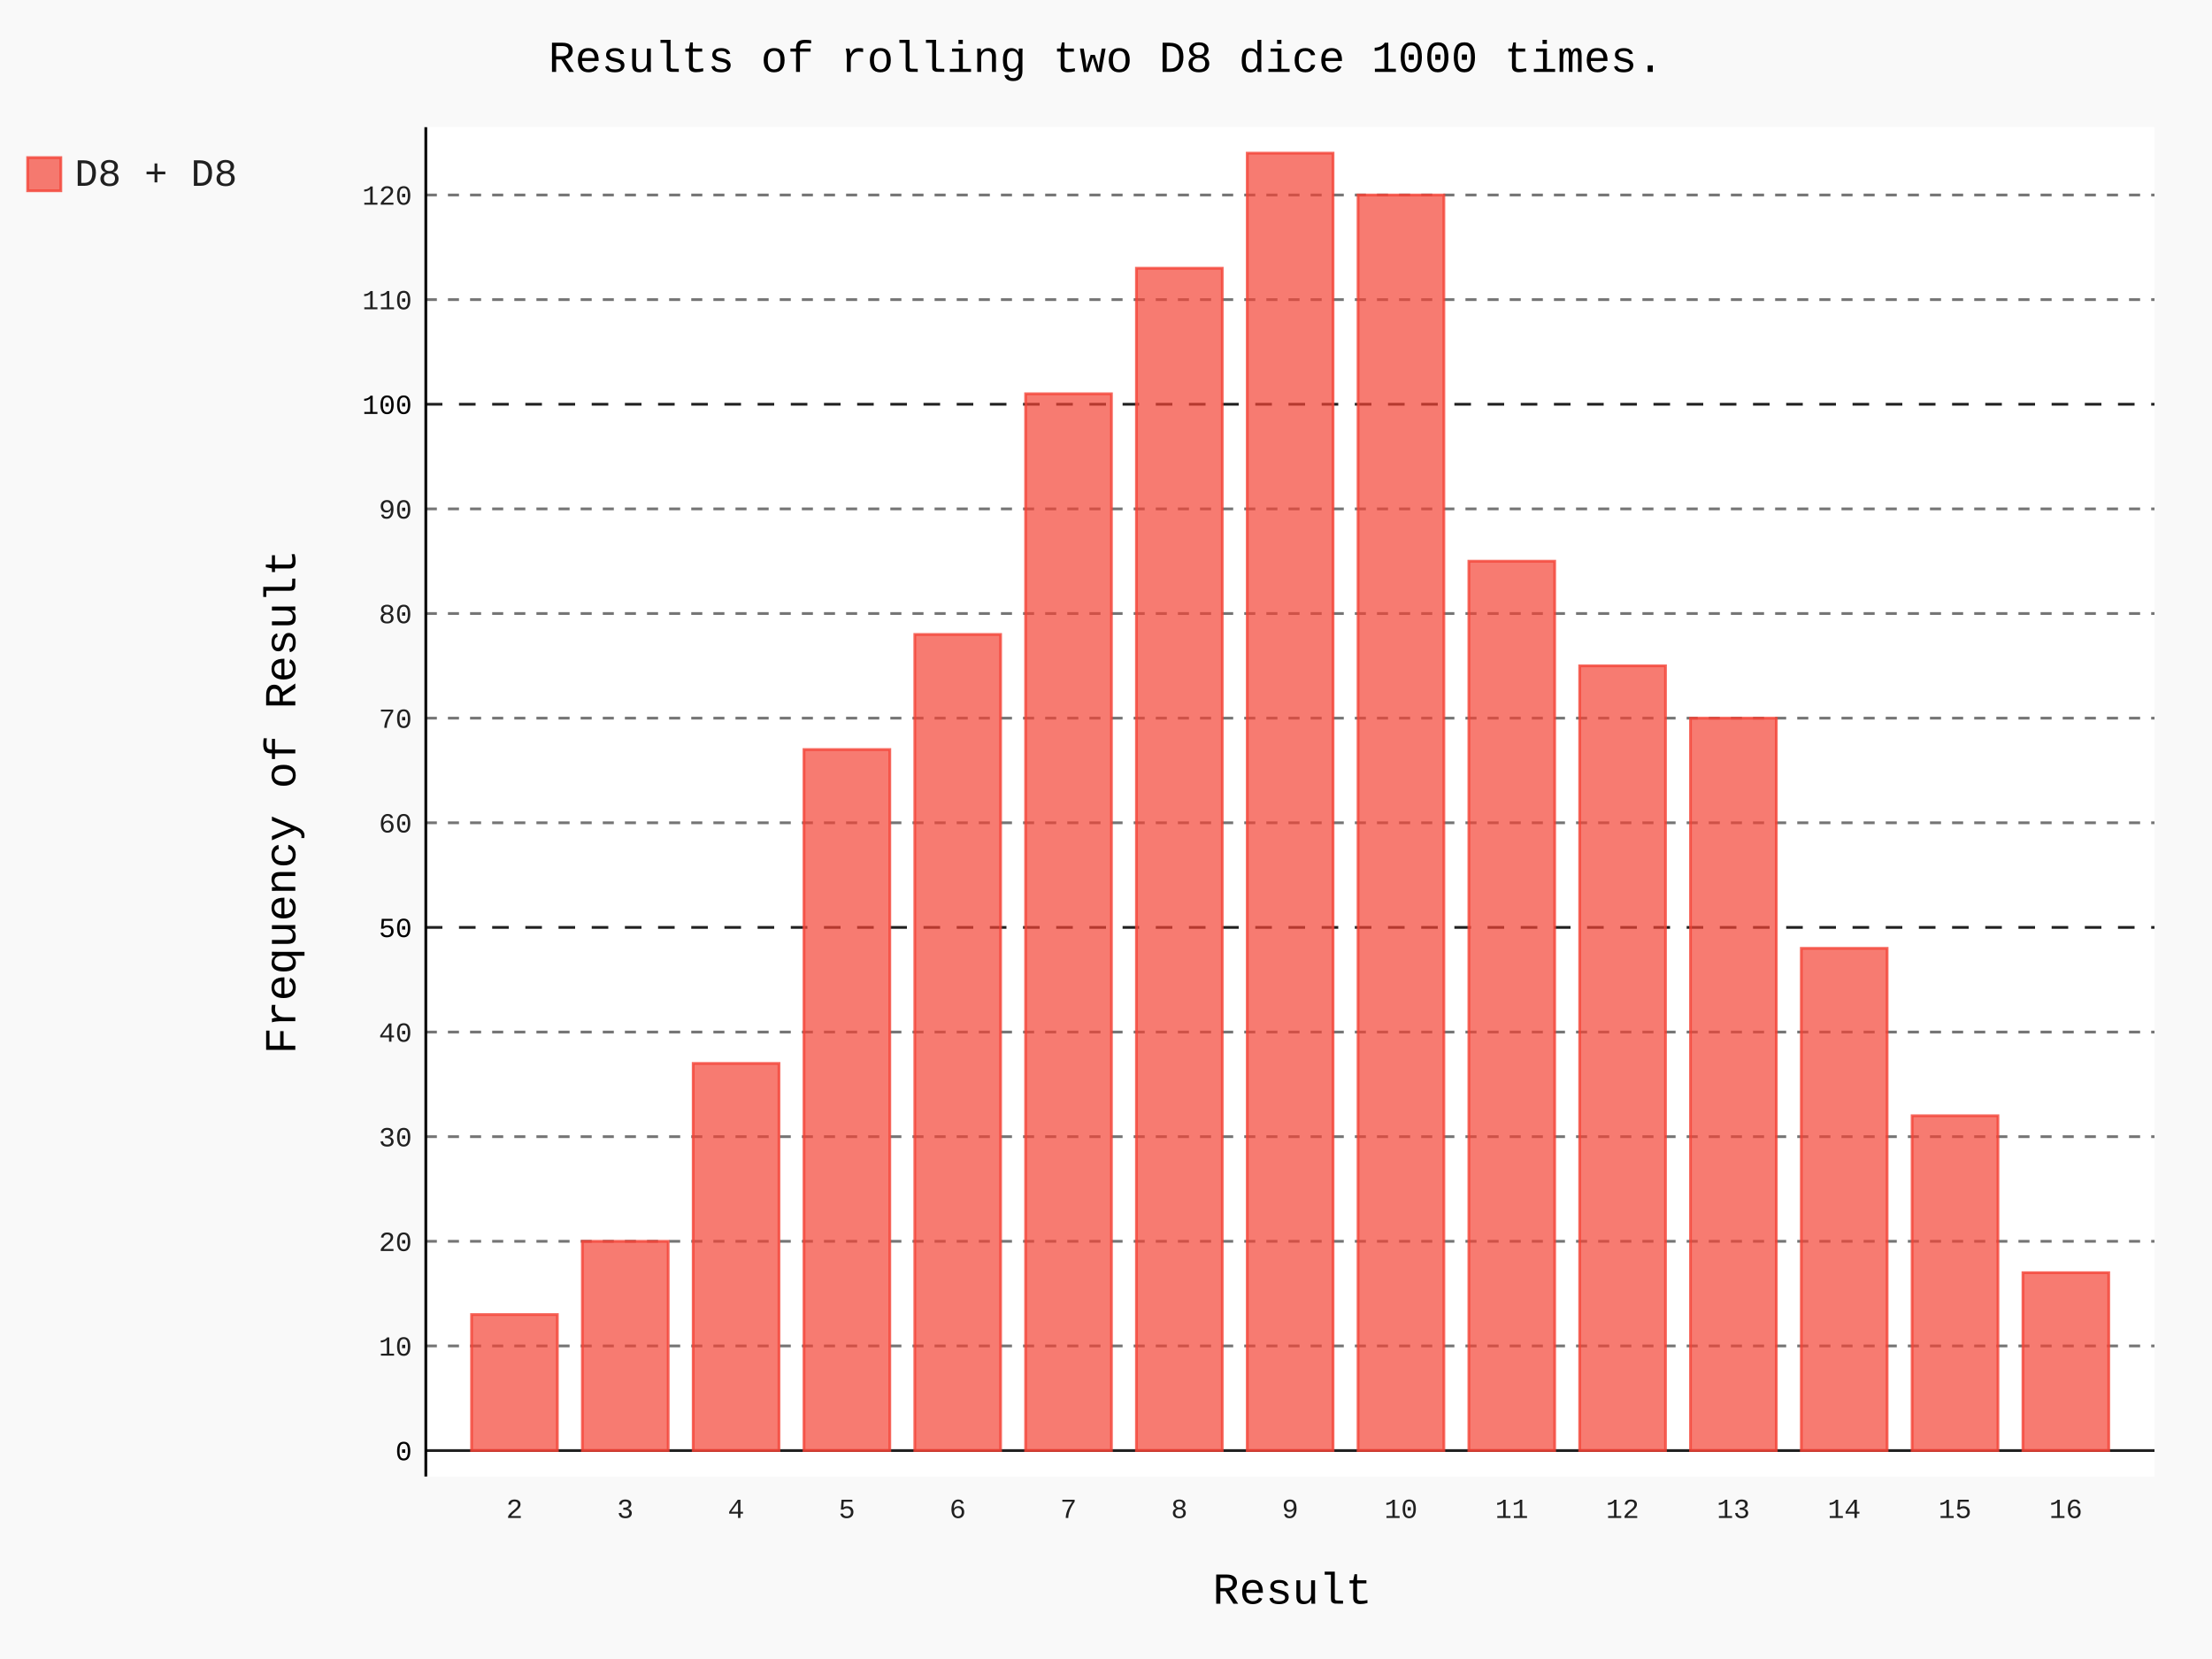
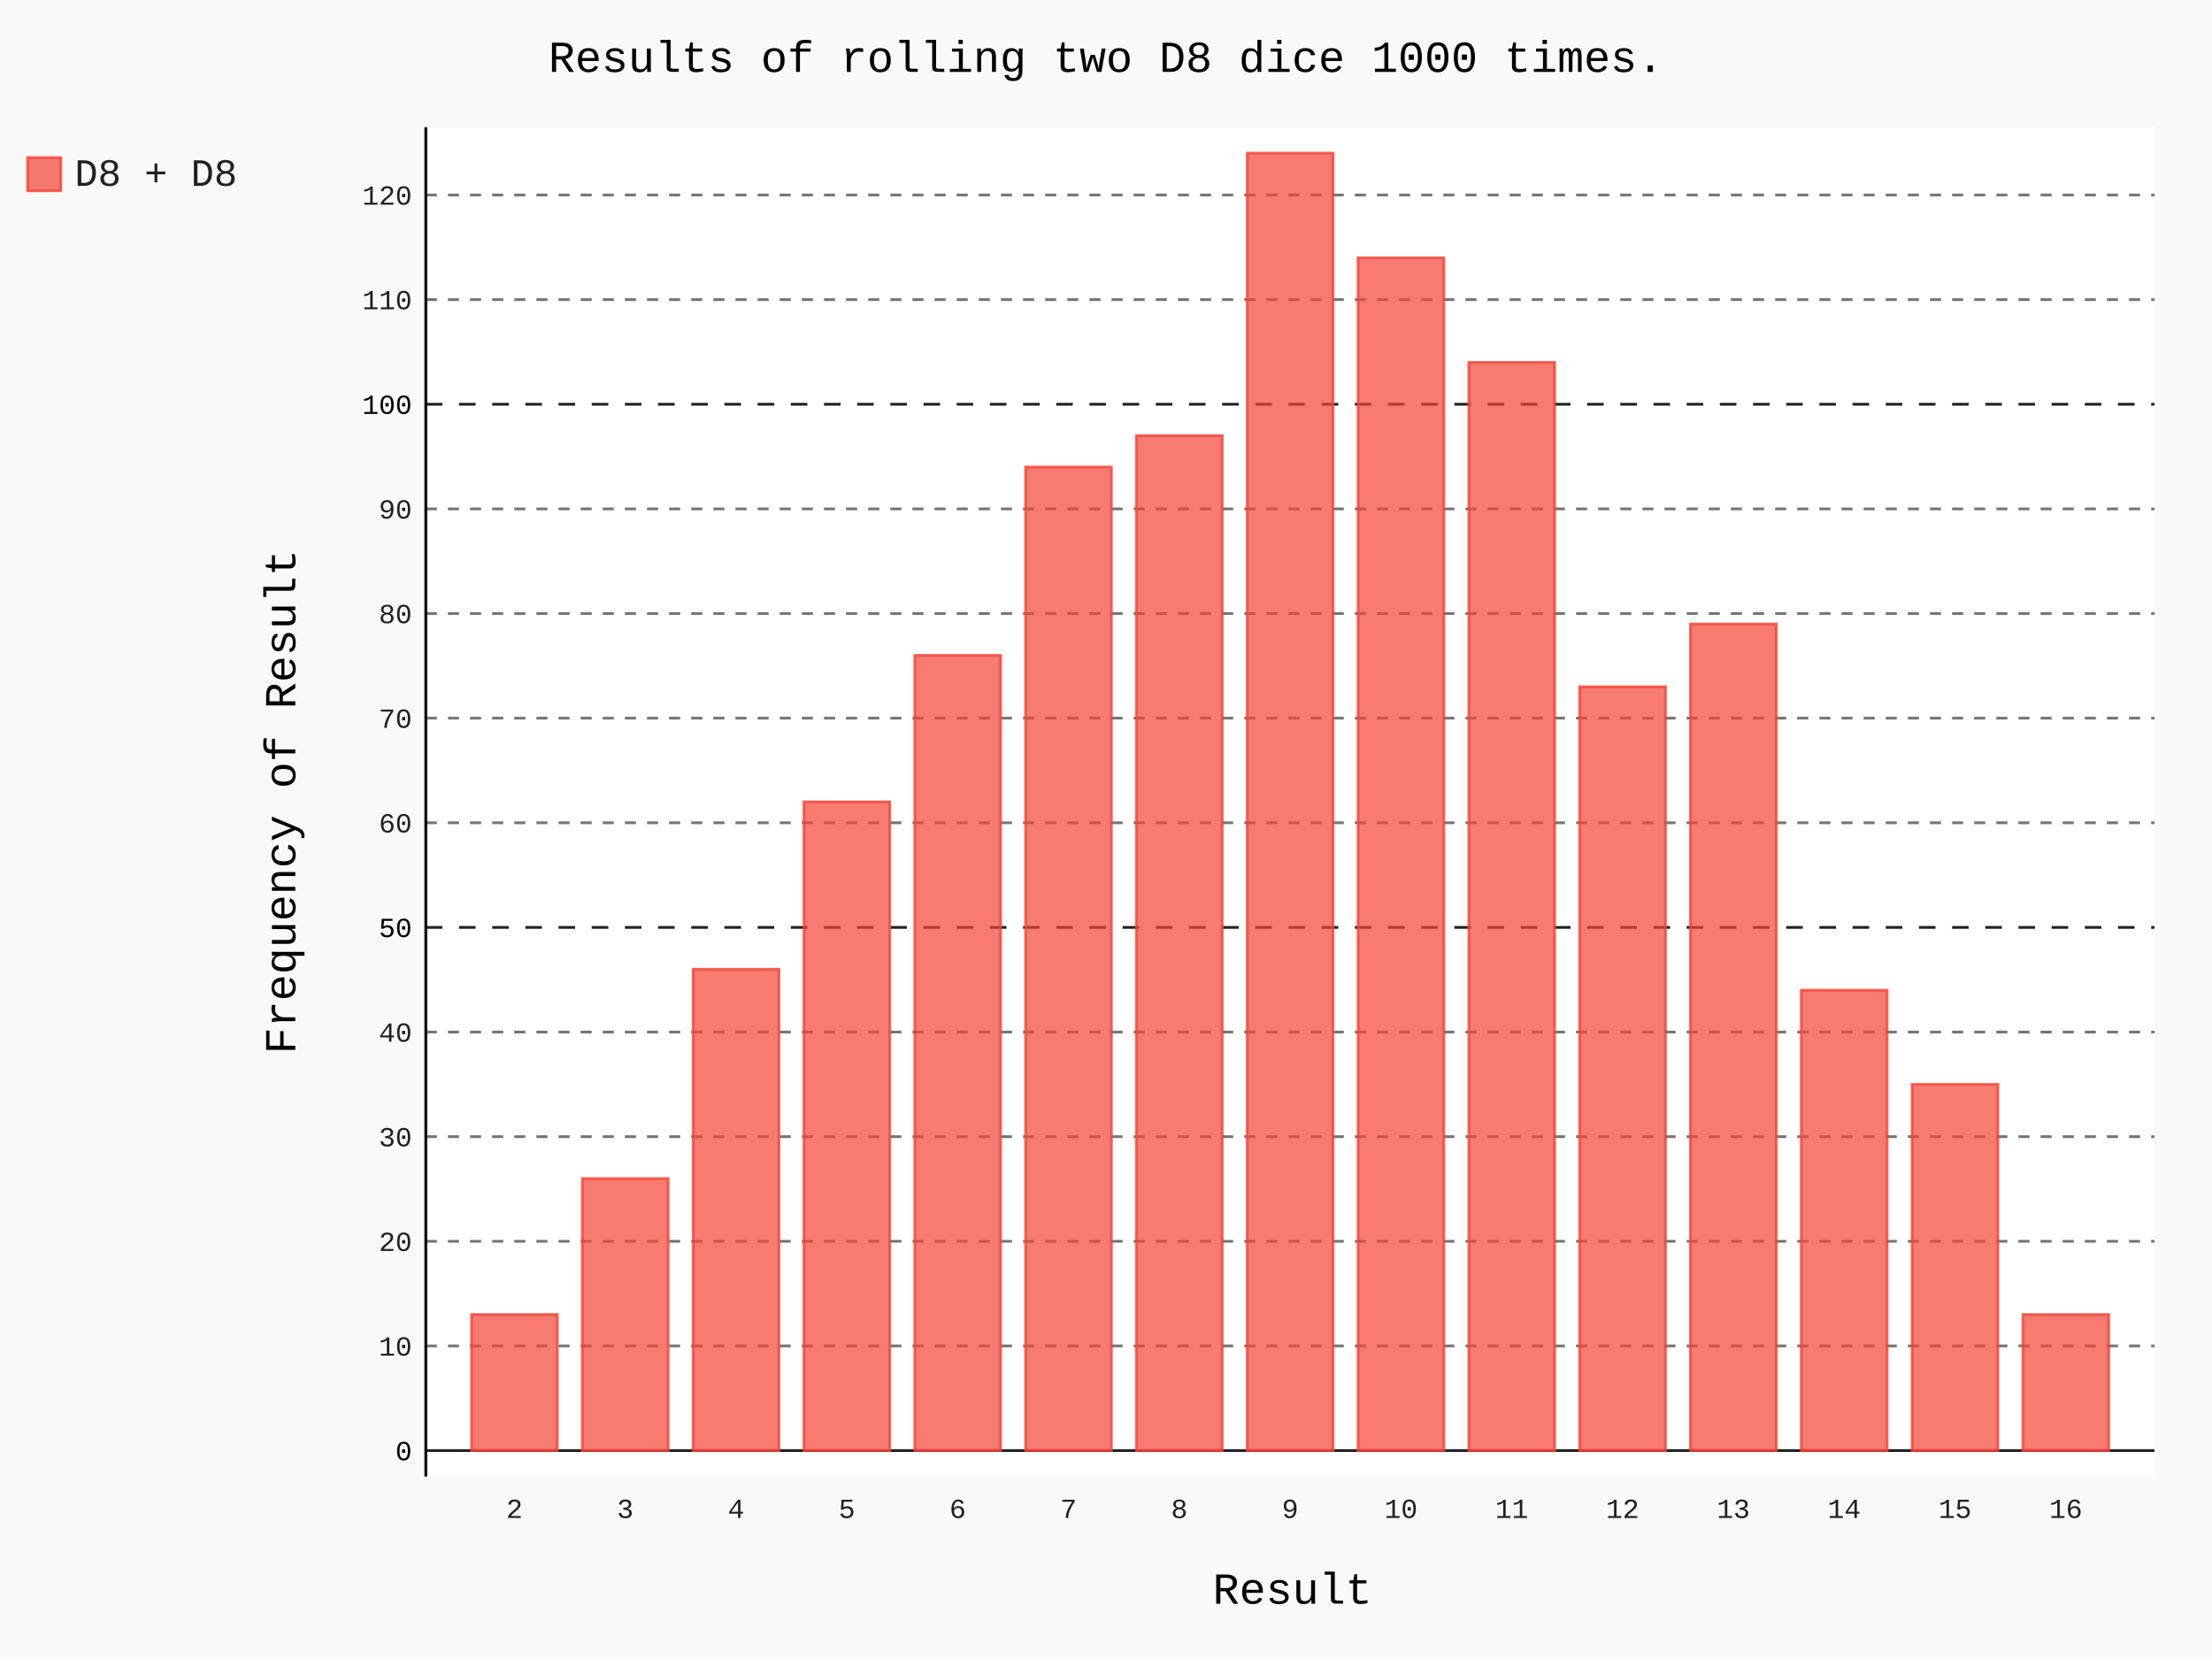
- <svg xmlns="http://www.w3.org/2000/svg" id="chart-f2f0596d-9207-4bbf-9f22-bf6a563b646f" class="pygal-chart" viewBox="0 0 800 600">
+ <svg xmlns="http://www.w3.org/2000/svg" id="chart-80075f19-04da-47df-96cc-7042f8df445f" class="pygal-chart" viewBox="0 0 800 600">
  <defs>
-     <style type="text/css">#chart-f2f0596d-9207-4bbf-9f22-bf6a563b646f{-webkit-user-select:none;-webkit-font-smoothing:antialiased;font-family:Consolas,"Liberation Mono",Menlo,Courier,monospace}#chart-f2f0596d-9207-4bbf-9f22-bf6a563b646f .title{font-family:Consolas,"Liberation Mono",Menlo,Courier,monospace;font-size:16px}#chart-f2f0596d-9207-4bbf-9f22-bf6a563b646f .legends .legend text{font-family:Consolas,"Liberation Mono",Menlo,Courier,monospace;font-size:14px}#chart-f2f0596d-9207-4bbf-9f22-bf6a563b646f .axis text{font-family:Consolas,"Liberation Mono",Menlo,Courier,monospace;font-size:10px}#chart-f2f0596d-9207-4bbf-9f22-bf6a563b646f .axis text.major{font-family:Consolas,"Liberation Mono",Menlo,Courier,monospace;font-size:10px}#chart-f2f0596d-9207-4bbf-9f22-bf6a563b646f .text-overlay text.value{font-family:Consolas,"Liberation Mono",Menlo,Courier,monospace;font-size:16px}#chart-f2f0596d-9207-4bbf-9f22-bf6a563b646f .text-overlay text.label{font-family:Consolas,"Liberation Mono",Menlo,Courier,monospace;font-size:10px}#chart-f2f0596d-9207-4bbf-9f22-bf6a563b646f .tooltip{font-family:Consolas,"Liberation Mono",Menlo,Courier,monospace;font-size:14px}#chart-f2f0596d-9207-4bbf-9f22-bf6a563b646f text.no_data{font-family:Consolas,"Liberation Mono",Menlo,Courier,monospace;font-size:64px}
- #chart-f2f0596d-9207-4bbf-9f22-bf6a563b646f{background-color:rgba(249,249,249,1)}#chart-f2f0596d-9207-4bbf-9f22-bf6a563b646f path,#chart-f2f0596d-9207-4bbf-9f22-bf6a563b646f line,#chart-f2f0596d-9207-4bbf-9f22-bf6a563b646f rect,#chart-f2f0596d-9207-4bbf-9f22-bf6a563b646f circle{-webkit-transition:150ms;-moz-transition:150ms;transition:150ms}#chart-f2f0596d-9207-4bbf-9f22-bf6a563b646f .graph &gt; .background{fill:rgba(249,249,249,1)}#chart-f2f0596d-9207-4bbf-9f22-bf6a563b646f .plot &gt; .background{fill:rgba(255,255,255,1)}#chart-f2f0596d-9207-4bbf-9f22-bf6a563b646f .graph{fill:rgba(0,0,0,.87)}#chart-f2f0596d-9207-4bbf-9f22-bf6a563b646f text.no_data{fill:rgba(0,0,0,1)}#chart-f2f0596d-9207-4bbf-9f22-bf6a563b646f .title{fill:rgba(0,0,0,1)}#chart-f2f0596d-9207-4bbf-9f22-bf6a563b646f .legends .legend text{fill:rgba(0,0,0,.87)}#chart-f2f0596d-9207-4bbf-9f22-bf6a563b646f .legends .legend:hover text{fill:rgba(0,0,0,1)}#chart-f2f0596d-9207-4bbf-9f22-bf6a563b646f .axis .line{stroke:rgba(0,0,0,1)}#chart-f2f0596d-9207-4bbf-9f22-bf6a563b646f .axis .guide.line{stroke:rgba(0,0,0,.54)}#chart-f2f0596d-9207-4bbf-9f22-bf6a563b646f .axis .major.line{stroke:rgba(0,0,0,.87)}#chart-f2f0596d-9207-4bbf-9f22-bf6a563b646f .axis text.major{fill:rgba(0,0,0,1)}#chart-f2f0596d-9207-4bbf-9f22-bf6a563b646f .axis.y .guides:hover .guide.line,#chart-f2f0596d-9207-4bbf-9f22-bf6a563b646f .line-graph .axis.x .guides:hover .guide.line,#chart-f2f0596d-9207-4bbf-9f22-bf6a563b646f .stackedline-graph .axis.x .guides:hover .guide.line,#chart-f2f0596d-9207-4bbf-9f22-bf6a563b646f .xy-graph .axis.x .guides:hover .guide.line{stroke:rgba(0,0,0,1)}#chart-f2f0596d-9207-4bbf-9f22-bf6a563b646f .axis .guides:hover text{fill:rgba(0,0,0,1)}#chart-f2f0596d-9207-4bbf-9f22-bf6a563b646f .reactive{fill-opacity:.7;stroke-opacity:.8}#chart-f2f0596d-9207-4bbf-9f22-bf6a563b646f .ci{stroke:rgba(0,0,0,.87)}#chart-f2f0596d-9207-4bbf-9f22-bf6a563b646f .reactive.active,#chart-f2f0596d-9207-4bbf-9f22-bf6a563b646f .active .reactive{fill-opacity:.8;stroke-opacity:.9;stroke-width:4}#chart-f2f0596d-9207-4bbf-9f22-bf6a563b646f .ci .reactive.active{stroke-width:1.5}#chart-f2f0596d-9207-4bbf-9f22-bf6a563b646f .series text{fill:rgba(0,0,0,1)}#chart-f2f0596d-9207-4bbf-9f22-bf6a563b646f .tooltip rect{fill:rgba(255,255,255,1);stroke:rgba(0,0,0,1);-webkit-transition:opacity 150ms;-moz-transition:opacity 150ms;transition:opacity 150ms}#chart-f2f0596d-9207-4bbf-9f22-bf6a563b646f .tooltip .label{fill:rgba(0,0,0,.87)}#chart-f2f0596d-9207-4bbf-9f22-bf6a563b646f .tooltip .label{fill:rgba(0,0,0,.87)}#chart-f2f0596d-9207-4bbf-9f22-bf6a563b646f .tooltip .legend{font-size:.8em;fill:rgba(0,0,0,.54)}#chart-f2f0596d-9207-4bbf-9f22-bf6a563b646f .tooltip .x_label{font-size:.6em;fill:rgba(0,0,0,1)}#chart-f2f0596d-9207-4bbf-9f22-bf6a563b646f .tooltip .xlink{font-size:.5em;text-decoration:underline}#chart-f2f0596d-9207-4bbf-9f22-bf6a563b646f .tooltip .value{font-size:1.5em}#chart-f2f0596d-9207-4bbf-9f22-bf6a563b646f .bound{font-size:.5em}#chart-f2f0596d-9207-4bbf-9f22-bf6a563b646f .max-value{font-size:.75em;fill:rgba(0,0,0,.54)}#chart-f2f0596d-9207-4bbf-9f22-bf6a563b646f .map-element{fill:rgba(255,255,255,1);stroke:rgba(0,0,0,.54) !important}#chart-f2f0596d-9207-4bbf-9f22-bf6a563b646f .map-element .reactive{fill-opacity:inherit;stroke-opacity:inherit}#chart-f2f0596d-9207-4bbf-9f22-bf6a563b646f .color-0,#chart-f2f0596d-9207-4bbf-9f22-bf6a563b646f .color-0 a:visited{stroke:#F44336;fill:#F44336}#chart-f2f0596d-9207-4bbf-9f22-bf6a563b646f .text-overlay .color-0 text{fill:black}
- #chart-f2f0596d-9207-4bbf-9f22-bf6a563b646f text.no_data{text-anchor:middle}#chart-f2f0596d-9207-4bbf-9f22-bf6a563b646f .guide.line{fill:none}#chart-f2f0596d-9207-4bbf-9f22-bf6a563b646f .centered{text-anchor:middle}#chart-f2f0596d-9207-4bbf-9f22-bf6a563b646f .title{text-anchor:middle}#chart-f2f0596d-9207-4bbf-9f22-bf6a563b646f .legends .legend text{fill-opacity:1}#chart-f2f0596d-9207-4bbf-9f22-bf6a563b646f .axis.x text{text-anchor:middle}#chart-f2f0596d-9207-4bbf-9f22-bf6a563b646f .axis.x:not(.web) text[transform]{text-anchor:start}#chart-f2f0596d-9207-4bbf-9f22-bf6a563b646f .axis.x:not(.web) text[transform].backwards{text-anchor:end}#chart-f2f0596d-9207-4bbf-9f22-bf6a563b646f .axis.y text{text-anchor:end}#chart-f2f0596d-9207-4bbf-9f22-bf6a563b646f .axis.y text[transform].backwards{text-anchor:start}#chart-f2f0596d-9207-4bbf-9f22-bf6a563b646f .axis.y2 text{text-anchor:start}#chart-f2f0596d-9207-4bbf-9f22-bf6a563b646f .axis.y2 text[transform].backwards{text-anchor:end}#chart-f2f0596d-9207-4bbf-9f22-bf6a563b646f .axis .guide.line{stroke-dasharray:4,4}#chart-f2f0596d-9207-4bbf-9f22-bf6a563b646f .axis .major.guide.line{stroke-dasharray:6,6}#chart-f2f0596d-9207-4bbf-9f22-bf6a563b646f .horizontal .axis.y .guide.line,#chart-f2f0596d-9207-4bbf-9f22-bf6a563b646f .horizontal .axis.y2 .guide.line,#chart-f2f0596d-9207-4bbf-9f22-bf6a563b646f .vertical .axis.x .guide.line{opacity:0}#chart-f2f0596d-9207-4bbf-9f22-bf6a563b646f .horizontal .axis.always_show .guide.line,#chart-f2f0596d-9207-4bbf-9f22-bf6a563b646f .vertical .axis.always_show .guide.line{opacity:1 !important}#chart-f2f0596d-9207-4bbf-9f22-bf6a563b646f .axis.y .guides:hover .guide.line,#chart-f2f0596d-9207-4bbf-9f22-bf6a563b646f .axis.y2 .guides:hover .guide.line,#chart-f2f0596d-9207-4bbf-9f22-bf6a563b646f .axis.x .guides:hover .guide.line{opacity:1}#chart-f2f0596d-9207-4bbf-9f22-bf6a563b646f .axis .guides:hover text{opacity:1}#chart-f2f0596d-9207-4bbf-9f22-bf6a563b646f .nofill{fill:none}#chart-f2f0596d-9207-4bbf-9f22-bf6a563b646f .subtle-fill{fill-opacity:.2}#chart-f2f0596d-9207-4bbf-9f22-bf6a563b646f .dot{stroke-width:1px;fill-opacity:1}#chart-f2f0596d-9207-4bbf-9f22-bf6a563b646f .dot.active{stroke-width:5px}#chart-f2f0596d-9207-4bbf-9f22-bf6a563b646f .dot.negative{fill:transparent}#chart-f2f0596d-9207-4bbf-9f22-bf6a563b646f text,#chart-f2f0596d-9207-4bbf-9f22-bf6a563b646f tspan{stroke:none !important}#chart-f2f0596d-9207-4bbf-9f22-bf6a563b646f .series text.active{opacity:1}#chart-f2f0596d-9207-4bbf-9f22-bf6a563b646f .tooltip rect{fill-opacity:.95;stroke-width:.5}#chart-f2f0596d-9207-4bbf-9f22-bf6a563b646f .tooltip text{fill-opacity:1}#chart-f2f0596d-9207-4bbf-9f22-bf6a563b646f .showable{visibility:hidden}#chart-f2f0596d-9207-4bbf-9f22-bf6a563b646f .showable.shown{visibility:visible}#chart-f2f0596d-9207-4bbf-9f22-bf6a563b646f .gauge-background{fill:rgba(229,229,229,1);stroke:none}#chart-f2f0596d-9207-4bbf-9f22-bf6a563b646f .bg-lines{stroke:rgba(249,249,249,1);stroke-width:2px}</style>
+     <style type="text/css">#chart-80075f19-04da-47df-96cc-7042f8df445f{-webkit-user-select:none;-webkit-font-smoothing:antialiased;font-family:Consolas,"Liberation Mono",Menlo,Courier,monospace}#chart-80075f19-04da-47df-96cc-7042f8df445f .title{font-family:Consolas,"Liberation Mono",Menlo,Courier,monospace;font-size:16px}#chart-80075f19-04da-47df-96cc-7042f8df445f .legends .legend text{font-family:Consolas,"Liberation Mono",Menlo,Courier,monospace;font-size:14px}#chart-80075f19-04da-47df-96cc-7042f8df445f .axis text{font-family:Consolas,"Liberation Mono",Menlo,Courier,monospace;font-size:10px}#chart-80075f19-04da-47df-96cc-7042f8df445f .axis text.major{font-family:Consolas,"Liberation Mono",Menlo,Courier,monospace;font-size:10px}#chart-80075f19-04da-47df-96cc-7042f8df445f .text-overlay text.value{font-family:Consolas,"Liberation Mono",Menlo,Courier,monospace;font-size:16px}#chart-80075f19-04da-47df-96cc-7042f8df445f .text-overlay text.label{font-family:Consolas,"Liberation Mono",Menlo,Courier,monospace;font-size:10px}#chart-80075f19-04da-47df-96cc-7042f8df445f .tooltip{font-family:Consolas,"Liberation Mono",Menlo,Courier,monospace;font-size:14px}#chart-80075f19-04da-47df-96cc-7042f8df445f text.no_data{font-family:Consolas,"Liberation Mono",Menlo,Courier,monospace;font-size:64px}
+ #chart-80075f19-04da-47df-96cc-7042f8df445f{background-color:rgba(249,249,249,1)}#chart-80075f19-04da-47df-96cc-7042f8df445f path,#chart-80075f19-04da-47df-96cc-7042f8df445f line,#chart-80075f19-04da-47df-96cc-7042f8df445f rect,#chart-80075f19-04da-47df-96cc-7042f8df445f circle{-webkit-transition:150ms;-moz-transition:150ms;transition:150ms}#chart-80075f19-04da-47df-96cc-7042f8df445f .graph &gt; .background{fill:rgba(249,249,249,1)}#chart-80075f19-04da-47df-96cc-7042f8df445f .plot &gt; .background{fill:rgba(255,255,255,1)}#chart-80075f19-04da-47df-96cc-7042f8df445f .graph{fill:rgba(0,0,0,.87)}#chart-80075f19-04da-47df-96cc-7042f8df445f text.no_data{fill:rgba(0,0,0,1)}#chart-80075f19-04da-47df-96cc-7042f8df445f .title{fill:rgba(0,0,0,1)}#chart-80075f19-04da-47df-96cc-7042f8df445f .legends .legend text{fill:rgba(0,0,0,.87)}#chart-80075f19-04da-47df-96cc-7042f8df445f .legends .legend:hover text{fill:rgba(0,0,0,1)}#chart-80075f19-04da-47df-96cc-7042f8df445f .axis .line{stroke:rgba(0,0,0,1)}#chart-80075f19-04da-47df-96cc-7042f8df445f .axis .guide.line{stroke:rgba(0,0,0,.54)}#chart-80075f19-04da-47df-96cc-7042f8df445f .axis .major.line{stroke:rgba(0,0,0,.87)}#chart-80075f19-04da-47df-96cc-7042f8df445f .axis text.major{fill:rgba(0,0,0,1)}#chart-80075f19-04da-47df-96cc-7042f8df445f .axis.y .guides:hover .guide.line,#chart-80075f19-04da-47df-96cc-7042f8df445f .line-graph .axis.x .guides:hover .guide.line,#chart-80075f19-04da-47df-96cc-7042f8df445f .stackedline-graph .axis.x .guides:hover .guide.line,#chart-80075f19-04da-47df-96cc-7042f8df445f .xy-graph .axis.x .guides:hover .guide.line{stroke:rgba(0,0,0,1)}#chart-80075f19-04da-47df-96cc-7042f8df445f .axis .guides:hover text{fill:rgba(0,0,0,1)}#chart-80075f19-04da-47df-96cc-7042f8df445f .reactive{fill-opacity:.7;stroke-opacity:.8}#chart-80075f19-04da-47df-96cc-7042f8df445f .ci{stroke:rgba(0,0,0,.87)}#chart-80075f19-04da-47df-96cc-7042f8df445f .reactive.active,#chart-80075f19-04da-47df-96cc-7042f8df445f .active .reactive{fill-opacity:.8;stroke-opacity:.9;stroke-width:4}#chart-80075f19-04da-47df-96cc-7042f8df445f .ci .reactive.active{stroke-width:1.5}#chart-80075f19-04da-47df-96cc-7042f8df445f .series text{fill:rgba(0,0,0,1)}#chart-80075f19-04da-47df-96cc-7042f8df445f .tooltip rect{fill:rgba(255,255,255,1);stroke:rgba(0,0,0,1);-webkit-transition:opacity 150ms;-moz-transition:opacity 150ms;transition:opacity 150ms}#chart-80075f19-04da-47df-96cc-7042f8df445f .tooltip .label{fill:rgba(0,0,0,.87)}#chart-80075f19-04da-47df-96cc-7042f8df445f .tooltip .label{fill:rgba(0,0,0,.87)}#chart-80075f19-04da-47df-96cc-7042f8df445f .tooltip .legend{font-size:.8em;fill:rgba(0,0,0,.54)}#chart-80075f19-04da-47df-96cc-7042f8df445f .tooltip .x_label{font-size:.6em;fill:rgba(0,0,0,1)}#chart-80075f19-04da-47df-96cc-7042f8df445f .tooltip .xlink{font-size:.5em;text-decoration:underline}#chart-80075f19-04da-47df-96cc-7042f8df445f .tooltip .value{font-size:1.5em}#chart-80075f19-04da-47df-96cc-7042f8df445f .bound{font-size:.5em}#chart-80075f19-04da-47df-96cc-7042f8df445f .max-value{font-size:.75em;fill:rgba(0,0,0,.54)}#chart-80075f19-04da-47df-96cc-7042f8df445f .map-element{fill:rgba(255,255,255,1);stroke:rgba(0,0,0,.54) !important}#chart-80075f19-04da-47df-96cc-7042f8df445f .map-element .reactive{fill-opacity:inherit;stroke-opacity:inherit}#chart-80075f19-04da-47df-96cc-7042f8df445f .color-0,#chart-80075f19-04da-47df-96cc-7042f8df445f .color-0 a:visited{stroke:#F44336;fill:#F44336}#chart-80075f19-04da-47df-96cc-7042f8df445f .text-overlay .color-0 text{fill:black}
+ #chart-80075f19-04da-47df-96cc-7042f8df445f text.no_data{text-anchor:middle}#chart-80075f19-04da-47df-96cc-7042f8df445f .guide.line{fill:none}#chart-80075f19-04da-47df-96cc-7042f8df445f .centered{text-anchor:middle}#chart-80075f19-04da-47df-96cc-7042f8df445f .title{text-anchor:middle}#chart-80075f19-04da-47df-96cc-7042f8df445f .legends .legend text{fill-opacity:1}#chart-80075f19-04da-47df-96cc-7042f8df445f .axis.x text{text-anchor:middle}#chart-80075f19-04da-47df-96cc-7042f8df445f .axis.x:not(.web) text[transform]{text-anchor:start}#chart-80075f19-04da-47df-96cc-7042f8df445f .axis.x:not(.web) text[transform].backwards{text-anchor:end}#chart-80075f19-04da-47df-96cc-7042f8df445f .axis.y text{text-anchor:end}#chart-80075f19-04da-47df-96cc-7042f8df445f .axis.y text[transform].backwards{text-anchor:start}#chart-80075f19-04da-47df-96cc-7042f8df445f .axis.y2 text{text-anchor:start}#chart-80075f19-04da-47df-96cc-7042f8df445f .axis.y2 text[transform].backwards{text-anchor:end}#chart-80075f19-04da-47df-96cc-7042f8df445f .axis .guide.line{stroke-dasharray:4,4}#chart-80075f19-04da-47df-96cc-7042f8df445f .axis .major.guide.line{stroke-dasharray:6,6}#chart-80075f19-04da-47df-96cc-7042f8df445f .horizontal .axis.y .guide.line,#chart-80075f19-04da-47df-96cc-7042f8df445f .horizontal .axis.y2 .guide.line,#chart-80075f19-04da-47df-96cc-7042f8df445f .vertical .axis.x .guide.line{opacity:0}#chart-80075f19-04da-47df-96cc-7042f8df445f .horizontal .axis.always_show .guide.line,#chart-80075f19-04da-47df-96cc-7042f8df445f .vertical .axis.always_show .guide.line{opacity:1 !important}#chart-80075f19-04da-47df-96cc-7042f8df445f .axis.y .guides:hover .guide.line,#chart-80075f19-04da-47df-96cc-7042f8df445f .axis.y2 .guides:hover .guide.line,#chart-80075f19-04da-47df-96cc-7042f8df445f .axis.x .guides:hover .guide.line{opacity:1}#chart-80075f19-04da-47df-96cc-7042f8df445f .axis .guides:hover text{opacity:1}#chart-80075f19-04da-47df-96cc-7042f8df445f .nofill{fill:none}#chart-80075f19-04da-47df-96cc-7042f8df445f .subtle-fill{fill-opacity:.2}#chart-80075f19-04da-47df-96cc-7042f8df445f .dot{stroke-width:1px;fill-opacity:1}#chart-80075f19-04da-47df-96cc-7042f8df445f .dot.active{stroke-width:5px}#chart-80075f19-04da-47df-96cc-7042f8df445f .dot.negative{fill:transparent}#chart-80075f19-04da-47df-96cc-7042f8df445f text,#chart-80075f19-04da-47df-96cc-7042f8df445f tspan{stroke:none !important}#chart-80075f19-04da-47df-96cc-7042f8df445f .series text.active{opacity:1}#chart-80075f19-04da-47df-96cc-7042f8df445f .tooltip rect{fill-opacity:.95;stroke-width:.5}#chart-80075f19-04da-47df-96cc-7042f8df445f .tooltip text{fill-opacity:1}#chart-80075f19-04da-47df-96cc-7042f8df445f .showable{visibility:hidden}#chart-80075f19-04da-47df-96cc-7042f8df445f .showable.shown{visibility:visible}#chart-80075f19-04da-47df-96cc-7042f8df445f .gauge-background{fill:rgba(229,229,229,1);stroke:none}#chart-80075f19-04da-47df-96cc-7042f8df445f .bg-lines{stroke:rgba(249,249,249,1);stroke-width:2px}</style>
  </defs>
  <g class="graph bar-graph vertical">
    <rect x="0" y="0" width="800" height="600" class="background" />
    <g transform="translate(154, 46)" class="plot">
      <rect x="0" y="0" width="625.2" height="488" class="background" />
      <g class="axis y always_show">
        <g class="guides">
          <path d="M0 478.615 h625.2" class="axis major line" />
          <text x="-5" y="482.115" class="major">0</text>
        </g>
        <g class="guides">
          <path d="M0 440.774 h625.2" class="guide line" />
          <text x="-5" y="444.274" class="">10</text>
        </g>
        <g class="guides">
          <path d="M0 402.933 h625.2" class="guide line" />
          <text x="-5" y="406.433" class="">20</text>
        </g>
        <g class="guides">
          <path d="M0 365.092 h625.2" class="guide line" />
          <text x="-5" y="368.592" class="">30</text>
        </g>
        <g class="guides">
          <path d="M0 327.251 h625.2" class="guide line" />
          <text x="-5" y="330.751" class="">40</text>
        </g>
        <g class="guides">
          <path d="M0 289.409 h625.2" class="major guide line" />
          <text x="-5" y="292.909" class="major">50</text>
        </g>
        <g class="guides">
          <path d="M0 251.568 h625.2" class="guide line" />
          <text x="-5" y="255.068" class="">60</text>
        </g>
        <g class="guides">
          <path d="M0 213.727 h625.2" class="guide line" />
          <text x="-5" y="217.227" class="">70</text>
        </g>
        <g class="guides">
          <path d="M0 175.886 h625.2" class="guide line" />
          <text x="-5" y="179.386" class="">80</text>
        </g>
        <g class="guides">
          <path d="M0 138.045 h625.2" class="guide line" />
          <text x="-5" y="141.545" class="">90</text>
        </g>
        <g class="guides">
          <path d="M0 100.203 h625.2" class="major guide line" />
          <text x="-5" y="103.703" class="major">100</text>
        </g>
        <g class="guides">
          <path d="M0 62.362 h625.2" class="guide line" />
          <text x="-5" y="65.862" class="">110</text>
        </g>
        <g class="guides">
          <path d="M0 24.521 h625.2" class="guide line" />
          <text x="-5" y="28.021" class="">120</text>
        </g>
      </g>
      <g class="axis x">
        <path d="M0 0 v488" class="line" />
        <g class="guides">
          <path d="M32.062 0 v488" class="guide line" />
          <text x="32.062" y="503.0" class="">2</text>
        </g>
        <g class="guides">
          <path d="M72.138 0 v488" class="guide line" />
          <text x="72.138" y="503.0" class="">3</text>
        </g>
        <g class="guides">
          <path d="M112.215 0 v488" class="guide line" />
          <text x="112.215" y="503.0" class="">4</text>
        </g>
        <g class="guides">
          <path d="M152.292 0 v488" class="guide line" />
          <text x="152.292" y="503.0" class="">5</text>
        </g>
        <g class="guides">
          <path d="M192.369 0 v488" class="guide line" />
          <text x="192.369" y="503.0" class="">6</text>
        </g>
        <g class="guides">
          <path d="M232.446 0 v488" class="guide line" />
          <text x="232.446" y="503.0" class="">7</text>
        </g>
        <g class="guides">
          <path d="M272.523 0 v488" class="guide line" />
          <text x="272.523" y="503.0" class="">8</text>
        </g>
        <g class="guides">
          <path d="M312.6 0 v488" class="guide line" />
          <text x="312.6" y="503.0" class="">9</text>
        </g>
        <g class="guides">
          <path d="M352.677 0 v488" class="guide line" />
          <text x="352.677" y="503.0" class="">10</text>
        </g>
        <g class="guides">
          <path d="M392.754 0 v488" class="guide line" />
          <text x="392.754" y="503.0" class="">11</text>
        </g>
        <g class="guides">
          <path d="M432.831 0 v488" class="guide line" />
          <text x="432.831" y="503.0" class="">12</text>
        </g>
        <g class="guides">
          <path d="M472.908 0 v488" class="guide line" />
          <text x="472.908" y="503.0" class="">13</text>
        </g>
        <g class="guides">
          <path d="M512.985 0 v488" class="guide line" />
          <text x="512.985" y="503.0" class="">14</text>
        </g>
        <g class="guides">
          <path d="M553.062 0 v488" class="guide line" />
          <text x="553.062" y="503.0" class="">15</text>
        </g>
        <g class="guides">
          <path d="M593.138 0 v488" class="guide line" />
          <text x="593.138" y="503.0" class="">16</text>
        </g>
      </g>
      <g class="series serie-0 color-0">
        <g class="bars">
          <g class="bar">
            <rect x="16.544" y="429.422" rx="0" ry="0" width="31.036" height="49.194" class="rect reactive tooltip-trigger" />
          </g>
          <g class="bar">
-             <rect x="56.621" y="402.933" rx="0" ry="0" width="31.036" height="75.682" class="rect reactive tooltip-trigger" />
-           </g>
-           <g class="bar">
-             <rect x="96.698" y="338.603" rx="0" ry="0" width="31.036" height="140.012" class="rect reactive tooltip-trigger" />
-           </g>
-           <g class="bar">
-             <rect x="136.775" y="225.079" rx="0" ry="0" width="31.036" height="253.536" class="rect reactive tooltip-trigger" />
-           </g>
-           <g class="bar">
-             <rect x="176.851" y="183.454" rx="0" ry="0" width="31.036" height="295.161" class="rect reactive tooltip-trigger" />
-           </g>
-           <g class="bar">
-             <rect x="216.928" y="96.419" rx="0" ry="0" width="31.036" height="382.196" class="rect reactive tooltip-trigger" />
-           </g>
-           <g class="bar">
-             <rect x="257.005" y="51.01" rx="0" ry="0" width="31.036" height="427.605" class="rect reactive tooltip-trigger" />
+             <rect x="56.621" y="380.228" rx="0" ry="0" width="31.036" height="98.387" class="rect reactive tooltip-trigger" />
+           </g>
+           <g class="bar">
+             <rect x="96.698" y="304.546" rx="0" ry="0" width="31.036" height="174.069" class="rect reactive tooltip-trigger" />
+           </g>
+           <g class="bar">
+             <rect x="136.775" y="244.0" rx="0" ry="0" width="31.036" height="234.615" class="rect reactive tooltip-trigger" />
+           </g>
+           <g class="bar">
+             <rect x="176.851" y="191.022" rx="0" ry="0" width="31.036" height="287.593" class="rect reactive tooltip-trigger" />
+           </g>
+           <g class="bar">
+             <rect x="216.928" y="122.908" rx="0" ry="0" width="31.036" height="355.707" class="rect reactive tooltip-trigger" />
+           </g>
+           <g class="bar">
+             <rect x="257.005" y="111.556" rx="0" ry="0" width="31.036" height="367.06" class="rect reactive tooltip-trigger" />
          </g>
          <g class="bar">
            <rect x="297.082" y="9.385" rx="0" ry="0" width="31.036" height="469.231" class="rect reactive tooltip-trigger" />
          </g>
          <g class="bar">
-             <rect x="337.159" y="24.521" rx="0" ry="0" width="31.036" height="454.094" class="rect reactive tooltip-trigger" />
-           </g>
-           <g class="bar">
-             <rect x="377.236" y="156.965" rx="0" ry="0" width="31.036" height="321.65" class="rect reactive tooltip-trigger" />
-           </g>
-           <g class="bar">
-             <rect x="417.313" y="194.806" rx="0" ry="0" width="31.036" height="283.809" class="rect reactive tooltip-trigger" />
-           </g>
-           <g class="bar">
-             <rect x="457.39" y="213.727" rx="0" ry="0" width="31.036" height="264.888" class="rect reactive tooltip-trigger" />
-           </g>
-           <g class="bar">
-             <rect x="497.467" y="296.978" rx="0" ry="0" width="31.036" height="181.638" class="rect reactive tooltip-trigger" />
-           </g>
-           <g class="bar">
-             <rect x="537.544" y="357.524" rx="0" ry="0" width="31.036" height="121.092" class="rect reactive tooltip-trigger" />
-           </g>
-           <g class="bar">
-             <rect x="577.621" y="414.285" rx="0" ry="0" width="31.036" height="64.33" class="rect reactive tooltip-trigger" />
+             <rect x="337.159" y="47.226" rx="0" ry="0" width="31.036" height="431.39" class="rect reactive tooltip-trigger" />
+           </g>
+           <g class="bar">
+             <rect x="377.236" y="85.067" rx="0" ry="0" width="31.036" height="393.548" class="rect reactive tooltip-trigger" />
+           </g>
+           <g class="bar">
+             <rect x="417.313" y="202.375" rx="0" ry="0" width="31.036" height="276.241" class="rect reactive tooltip-trigger" />
+           </g>
+           <g class="bar">
+             <rect x="457.39" y="179.67" rx="0" ry="0" width="31.036" height="298.945" class="rect reactive tooltip-trigger" />
+           </g>
+           <g class="bar">
+             <rect x="497.467" y="312.114" rx="0" ry="0" width="31.036" height="166.501" class="rect reactive tooltip-trigger" />
+           </g>
+           <g class="bar">
+             <rect x="537.544" y="346.171" rx="0" ry="0" width="31.036" height="132.444" class="rect reactive tooltip-trigger" />
+           </g>
+           <g class="bar">
+             <rect x="577.621" y="429.422" rx="0" ry="0" width="31.036" height="49.194" class="rect reactive tooltip-trigger" />
          </g>
        </g>
      </g>
    </g>
    <g class="titles">
      <text x="400.0" y="26" class="title plot_title">Results of rolling two D8 dice 1000 times.</text>
      <text x="467.4" y="580" class="title">Result</text>
      <text x="80.8" y="316.0" class="title" transform="rotate(-90 80.8 290)">Frequency of Result</text>
    </g>
    <g transform="translate(154, 46)" class="plot overlay">
      <g class="series serie-0 color-0" />
    </g>
    <g transform="translate(154, 46)" class="plot text-overlay">
      <g class="series serie-0 color-0" />
    </g>
    <g transform="translate(154, 46)" class="plot tooltip-overlay">
      <g transform="translate(0 0)" style="opacity: 0" class="tooltip">
        <rect rx="0" ry="0" width="0" height="0" class="tooltip-box" />
        <g class="text" />
      </g>
    </g>
    <g transform="translate(10, 56)" class="legends">
      <g id="activate-serie-0" class="legend reactive activate-serie">
        <rect x="0.0" y="1.0" width="12" height="12" class="color-0 reactive" />
        <text x="17.0" y="11.2">D8 + D8</text>
      </g>
    </g>
    <g transform="translate(790, 56)" class="legends" />
  </g>
</svg>
